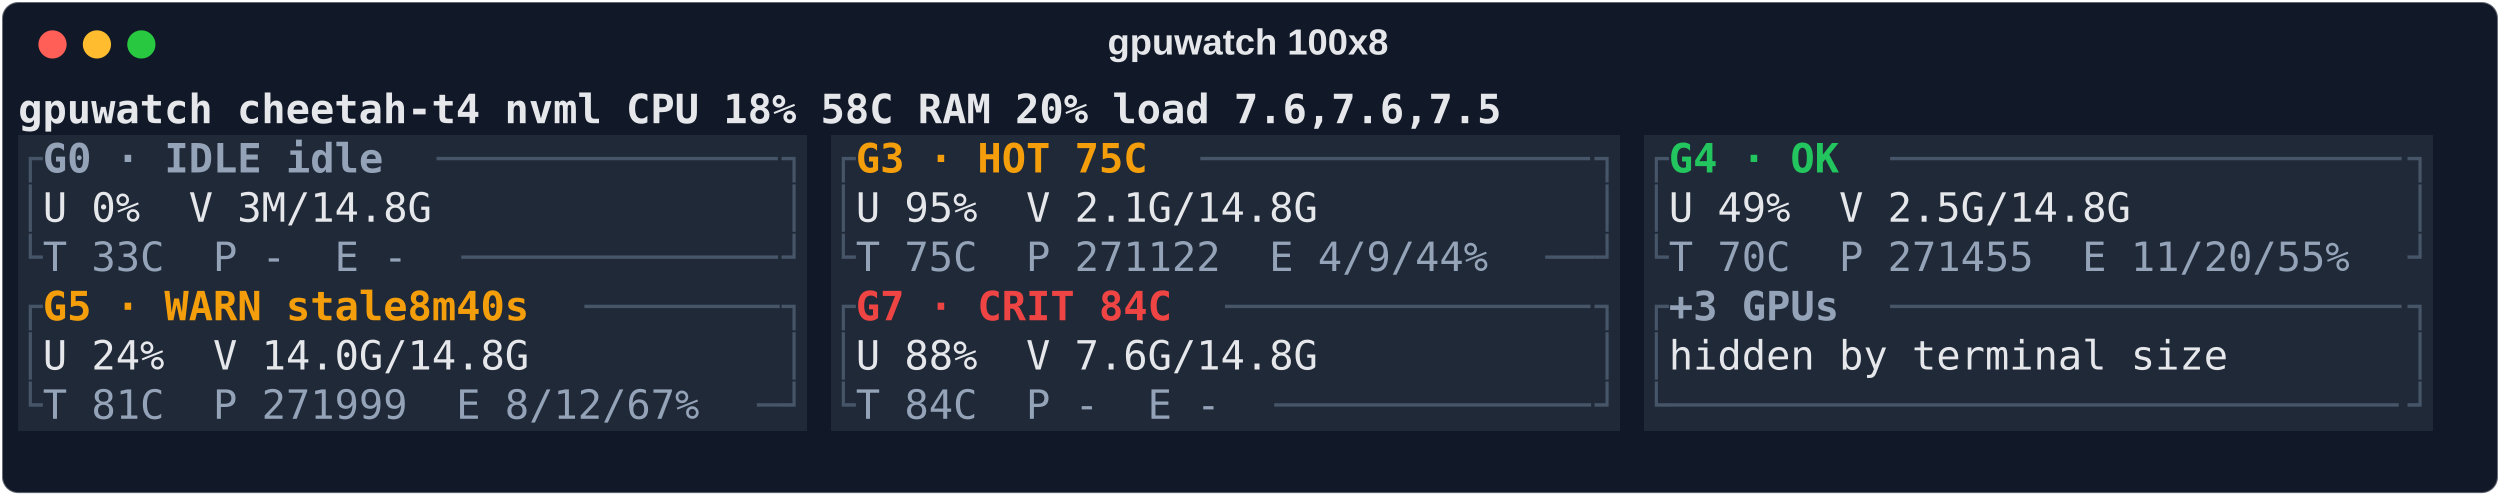
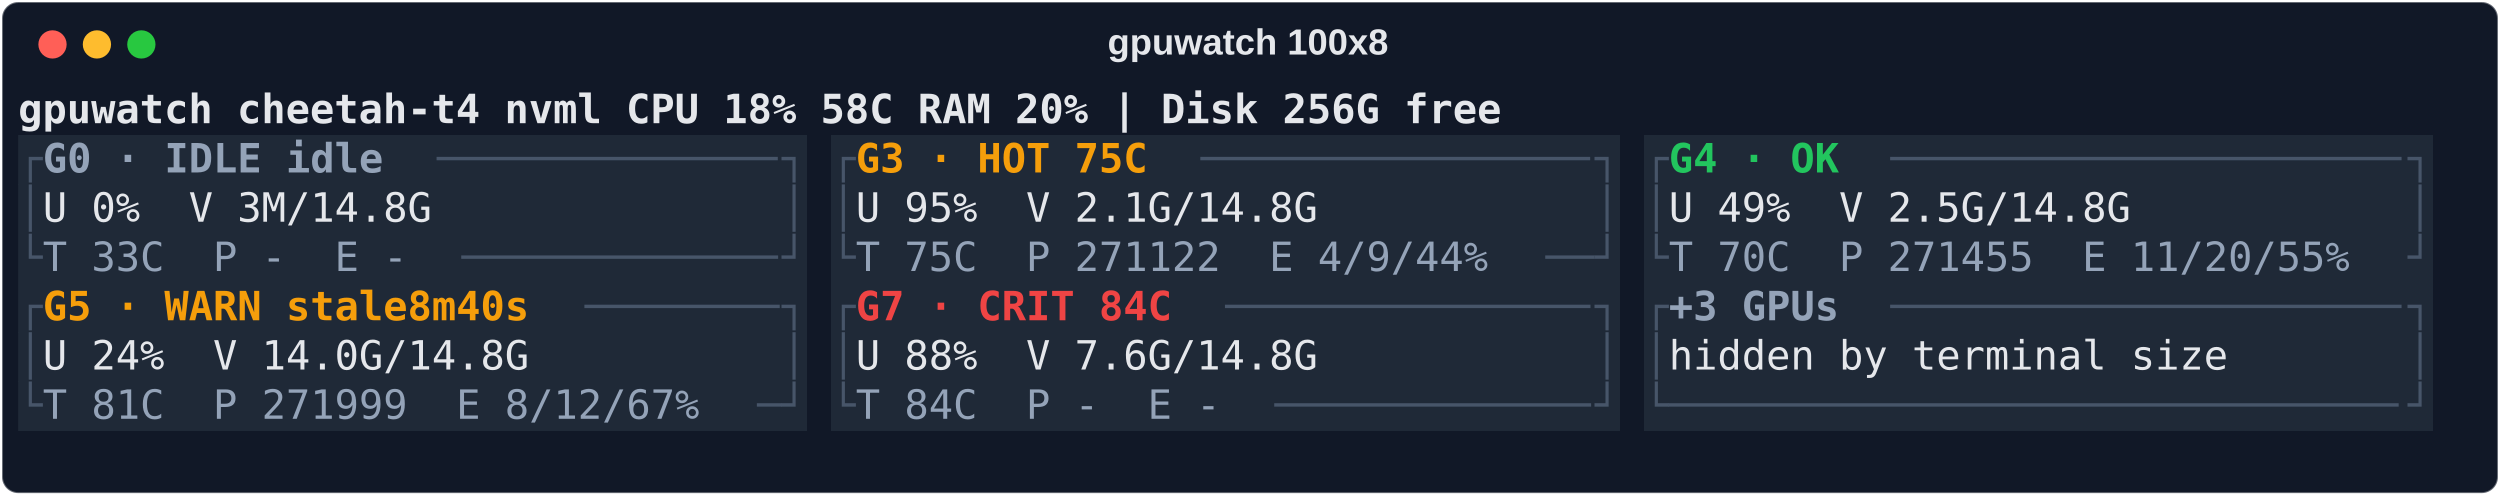
<svg xmlns="http://www.w3.org/2000/svg" class="rich-terminal" viewBox="0 0 1238 245.2">
  <style>

    @font-face {
        font-family: "Fira Code";
        src: local("FiraCode-Regular"),
                url("https://cdnjs.cloudflare.com/ajax/libs/firacode/6.2.0/woff2/FiraCode-Regular.woff2") format("woff2"),
                url("https://cdnjs.cloudflare.com/ajax/libs/firacode/6.2.0/woff/FiraCode-Regular.woff") format("woff");
        font-style: normal;
        font-weight: 400;
    }
    @font-face {
        font-family: "Fira Code";
        src: local("FiraCode-Bold"),
                url("https://cdnjs.cloudflare.com/ajax/libs/firacode/6.2.0/woff2/FiraCode-Bold.woff2") format("woff2"),
                url("https://cdnjs.cloudflare.com/ajax/libs/firacode/6.2.0/woff/FiraCode-Bold.woff") format("woff");
        font-style: bold;
        font-weight: 700;
    }

-     .terminal-2353406761-matrix {
+     .terminal-4220724270-matrix {
        font-family: Fira Code, monospace;
        font-size: 20px;
        line-height: 24.4px;
        font-variant-east-asian: full-width;
    }

-     .terminal-2353406761-title {
+     .terminal-4220724270-title {
        font-size: 18px;
        font-weight: bold;
        font-family: arial;
    }

-     .terminal-2353406761-r1 { fill: #e5e7eb;font-weight: bold }
- .terminal-2353406761-r2 { fill: #e5e7eb }
- .terminal-2353406761-r3 { fill: #475569 }
- .terminal-2353406761-r4 { fill: #94a3b8;font-weight: bold }
- .terminal-2353406761-r5 { fill: #f59e0b;font-weight: bold }
- .terminal-2353406761-r6 { fill: #22c55e;font-weight: bold }
- .terminal-2353406761-r7 { fill: #94a3b8 }
- .terminal-2353406761-r8 { fill: #ef4444;font-weight: bold }
+     .terminal-4220724270-r1 { fill: #e5e7eb;font-weight: bold }
+ .terminal-4220724270-r2 { fill: #e5e7eb }
+ .terminal-4220724270-r3 { fill: #475569 }
+ .terminal-4220724270-r4 { fill: #94a3b8;font-weight: bold }
+ .terminal-4220724270-r5 { fill: #f59e0b;font-weight: bold }
+ .terminal-4220724270-r6 { fill: #22c55e;font-weight: bold }
+ .terminal-4220724270-r7 { fill: #94a3b8 }
+ .terminal-4220724270-r8 { fill: #ef4444;font-weight: bold }
    </style>
  <defs>
-     <clipPath id="terminal-2353406761-clip-terminal">
+     <clipPath id="terminal-4220724270-clip-terminal">
      <rect x="0" y="0" width="1219.0" height="194.2" />
    </clipPath>
-     <clipPath id="terminal-2353406761-line-0">
+     <clipPath id="terminal-4220724270-line-0">
      <rect x="0" y="1.5" width="1220" height="24.65" />
    </clipPath>
-     <clipPath id="terminal-2353406761-line-1">
+     <clipPath id="terminal-4220724270-line-1">
      <rect x="0" y="25.9" width="1220" height="24.65" />
    </clipPath>
-     <clipPath id="terminal-2353406761-line-2">
+     <clipPath id="terminal-4220724270-line-2">
      <rect x="0" y="50.3" width="1220" height="24.65" />
    </clipPath>
-     <clipPath id="terminal-2353406761-line-3">
+     <clipPath id="terminal-4220724270-line-3">
      <rect x="0" y="74.7" width="1220" height="24.65" />
    </clipPath>
-     <clipPath id="terminal-2353406761-line-4">
+     <clipPath id="terminal-4220724270-line-4">
      <rect x="0" y="99.1" width="1220" height="24.65" />
    </clipPath>
-     <clipPath id="terminal-2353406761-line-5">
+     <clipPath id="terminal-4220724270-line-5">
      <rect x="0" y="123.5" width="1220" height="24.65" />
    </clipPath>
-     <clipPath id="terminal-2353406761-line-6">
+     <clipPath id="terminal-4220724270-line-6">
      <rect x="0" y="147.9" width="1220" height="24.65" />
    </clipPath>
  </defs>
  <rect fill="#111827" stroke="rgba(255,255,255,0.35)" stroke-width="1" x="1" y="1" width="1236" height="243.2" rx="8" />
-   <text class="terminal-2353406761-title" fill="#e5e7eb" text-anchor="middle" x="618" y="27">gpuwatch 100x8</text>
+   <text class="terminal-4220724270-title" fill="#e5e7eb" text-anchor="middle" x="618" y="27">gpuwatch 100x8</text>
  <g transform="translate(26,22)">
    <circle cx="0" cy="0" r="7" fill="#ff5f57" />
    <circle cx="22" cy="0" r="7" fill="#febc2e" />
    <circle cx="44" cy="0" r="7" fill="#28c840" />
  </g>
-   <g transform="translate(9, 41)" clip-path="url(#terminal-2353406761-clip-terminal)">
+   <g transform="translate(9, 41)" clip-path="url(#terminal-4220724270-clip-terminal)">
    <rect fill="#111827" x="0" y="1.5" width="1220" height="24.65" shape-rendering="crispEdges" />
    <rect fill="#1f2937" x="0" y="25.9" width="12.2" height="24.65" shape-rendering="crispEdges" />
    <rect fill="#1f2937" x="12.2" y="25.9" width="195.2" height="24.65" shape-rendering="crispEdges" />
    <rect fill="#1f2937" x="207.4" y="25.9" width="170.8" height="24.65" shape-rendering="crispEdges" />
    <rect fill="#1f2937" x="378.2" y="25.9" width="12.2" height="24.65" shape-rendering="crispEdges" />
    <rect fill="#111827" x="390.4" y="25.9" width="12.2" height="24.65" shape-rendering="crispEdges" />
    <rect fill="#1f2937" x="402.6" y="25.9" width="12.2" height="24.65" shape-rendering="crispEdges" />
    <rect fill="#1f2937" x="414.8" y="25.9" width="170.8" height="24.65" shape-rendering="crispEdges" />
    <rect fill="#1f2937" x="585.6" y="25.9" width="195.2" height="24.65" shape-rendering="crispEdges" />
    <rect fill="#1f2937" x="780.8" y="25.9" width="12.2" height="24.65" shape-rendering="crispEdges" />
    <rect fill="#111827" x="793" y="25.9" width="12.2" height="24.65" shape-rendering="crispEdges" />
    <rect fill="#1f2937" x="805.2" y="25.9" width="12.2" height="24.65" shape-rendering="crispEdges" />
    <rect fill="#1f2937" x="817.4" y="25.9" width="109.8" height="24.65" shape-rendering="crispEdges" />
    <rect fill="#1f2937" x="927.2" y="25.9" width="256.2" height="24.65" shape-rendering="crispEdges" />
    <rect fill="#1f2937" x="1183.4" y="25.9" width="12.2" height="24.65" shape-rendering="crispEdges" />
    <rect fill="#111827" x="1195.6" y="25.9" width="24.4" height="24.65" shape-rendering="crispEdges" />
    <rect fill="#1f2937" x="0" y="50.3" width="12.2" height="24.65" shape-rendering="crispEdges" />
    <rect fill="#1f2937" x="12.2" y="50.3" width="366" height="24.65" shape-rendering="crispEdges" />
    <rect fill="#1f2937" x="378.2" y="50.3" width="12.2" height="24.65" shape-rendering="crispEdges" />
    <rect fill="#111827" x="390.4" y="50.3" width="12.2" height="24.65" shape-rendering="crispEdges" />
    <rect fill="#1f2937" x="402.6" y="50.3" width="12.2" height="24.65" shape-rendering="crispEdges" />
    <rect fill="#1f2937" x="414.8" y="50.3" width="366" height="24.65" shape-rendering="crispEdges" />
    <rect fill="#1f2937" x="780.8" y="50.3" width="12.2" height="24.65" shape-rendering="crispEdges" />
    <rect fill="#111827" x="793" y="50.3" width="12.2" height="24.65" shape-rendering="crispEdges" />
    <rect fill="#1f2937" x="805.2" y="50.3" width="12.2" height="24.65" shape-rendering="crispEdges" />
    <rect fill="#1f2937" x="817.4" y="50.3" width="366" height="24.65" shape-rendering="crispEdges" />
    <rect fill="#1f2937" x="1183.4" y="50.3" width="12.2" height="24.65" shape-rendering="crispEdges" />
    <rect fill="#111827" x="1195.6" y="50.3" width="24.4" height="24.65" shape-rendering="crispEdges" />
    <rect fill="#1f2937" x="0" y="74.7" width="12.2" height="24.65" shape-rendering="crispEdges" />
    <rect fill="#1f2937" x="12.2" y="74.7" width="207.4" height="24.65" shape-rendering="crispEdges" />
    <rect fill="#1f2937" x="219.6" y="74.7" width="158.6" height="24.65" shape-rendering="crispEdges" />
    <rect fill="#1f2937" x="378.2" y="74.7" width="12.2" height="24.65" shape-rendering="crispEdges" />
    <rect fill="#111827" x="390.4" y="74.7" width="12.2" height="24.65" shape-rendering="crispEdges" />
    <rect fill="#1f2937" x="402.6" y="74.7" width="12.2" height="24.65" shape-rendering="crispEdges" />
    <rect fill="#1f2937" x="414.8" y="74.7" width="341.6" height="24.65" shape-rendering="crispEdges" />
    <rect fill="#1f2937" x="756.4" y="74.7" width="24.4" height="24.65" shape-rendering="crispEdges" />
    <rect fill="#1f2937" x="780.8" y="74.7" width="12.2" height="24.65" shape-rendering="crispEdges" />
    <rect fill="#111827" x="793" y="74.7" width="12.2" height="24.65" shape-rendering="crispEdges" />
    <rect fill="#1f2937" x="805.2" y="74.7" width="12.2" height="24.65" shape-rendering="crispEdges" />
    <rect fill="#1f2937" x="817.4" y="74.7" width="366" height="24.65" shape-rendering="crispEdges" />
    <rect fill="#1f2937" x="1183.4" y="74.7" width="12.2" height="24.65" shape-rendering="crispEdges" />
    <rect fill="#111827" x="1195.6" y="74.7" width="24.4" height="24.65" shape-rendering="crispEdges" />
    <rect fill="#1f2937" x="0" y="99.1" width="12.2" height="24.65" shape-rendering="crispEdges" />
    <rect fill="#1f2937" x="12.2" y="99.1" width="268.4" height="24.65" shape-rendering="crispEdges" />
    <rect fill="#1f2937" x="280.6" y="99.1" width="97.6" height="24.65" shape-rendering="crispEdges" />
    <rect fill="#1f2937" x="378.2" y="99.1" width="12.2" height="24.65" shape-rendering="crispEdges" />
    <rect fill="#111827" x="390.4" y="99.1" width="12.2" height="24.65" shape-rendering="crispEdges" />
    <rect fill="#1f2937" x="402.6" y="99.1" width="12.2" height="24.65" shape-rendering="crispEdges" />
    <rect fill="#1f2937" x="414.8" y="99.1" width="183" height="24.65" shape-rendering="crispEdges" />
    <rect fill="#1f2937" x="597.8" y="99.1" width="183" height="24.65" shape-rendering="crispEdges" />
    <rect fill="#1f2937" x="780.8" y="99.1" width="12.2" height="24.65" shape-rendering="crispEdges" />
    <rect fill="#111827" x="793" y="99.1" width="12.2" height="24.65" shape-rendering="crispEdges" />
    <rect fill="#1f2937" x="805.2" y="99.1" width="12.2" height="24.65" shape-rendering="crispEdges" />
    <rect fill="#1f2937" x="817.4" y="99.1" width="109.8" height="24.65" shape-rendering="crispEdges" />
    <rect fill="#1f2937" x="927.2" y="99.1" width="256.2" height="24.65" shape-rendering="crispEdges" />
    <rect fill="#1f2937" x="1183.4" y="99.1" width="12.2" height="24.65" shape-rendering="crispEdges" />
    <rect fill="#111827" x="1195.6" y="99.1" width="24.4" height="24.65" shape-rendering="crispEdges" />
    <rect fill="#1f2937" x="0" y="123.5" width="12.2" height="24.65" shape-rendering="crispEdges" />
    <rect fill="#1f2937" x="12.2" y="123.5" width="366" height="24.65" shape-rendering="crispEdges" />
    <rect fill="#1f2937" x="378.2" y="123.5" width="12.2" height="24.65" shape-rendering="crispEdges" />
    <rect fill="#111827" x="390.4" y="123.5" width="12.2" height="24.65" shape-rendering="crispEdges" />
    <rect fill="#1f2937" x="402.6" y="123.5" width="12.2" height="24.65" shape-rendering="crispEdges" />
    <rect fill="#1f2937" x="414.8" y="123.5" width="366" height="24.65" shape-rendering="crispEdges" />
    <rect fill="#1f2937" x="780.8" y="123.5" width="12.2" height="24.65" shape-rendering="crispEdges" />
    <rect fill="#111827" x="793" y="123.5" width="12.2" height="24.65" shape-rendering="crispEdges" />
    <rect fill="#1f2937" x="805.2" y="123.5" width="12.2" height="24.65" shape-rendering="crispEdges" />
    <rect fill="#1f2937" x="817.4" y="123.5" width="366" height="24.65" shape-rendering="crispEdges" />
    <rect fill="#1f2937" x="1183.4" y="123.5" width="12.2" height="24.65" shape-rendering="crispEdges" />
    <rect fill="#111827" x="1195.6" y="123.5" width="24.4" height="24.65" shape-rendering="crispEdges" />
    <rect fill="#1f2937" x="0" y="147.9" width="12.2" height="24.65" shape-rendering="crispEdges" />
    <rect fill="#1f2937" x="12.2" y="147.9" width="353.8" height="24.65" shape-rendering="crispEdges" />
    <rect fill="#1f2937" x="366" y="147.9" width="12.2" height="24.65" shape-rendering="crispEdges" />
    <rect fill="#1f2937" x="378.2" y="147.9" width="12.2" height="24.65" shape-rendering="crispEdges" />
    <rect fill="#111827" x="390.4" y="147.9" width="12.2" height="24.65" shape-rendering="crispEdges" />
    <rect fill="#1f2937" x="402.6" y="147.9" width="12.2" height="24.65" shape-rendering="crispEdges" />
    <rect fill="#1f2937" x="414.8" y="147.9" width="207.4" height="24.65" shape-rendering="crispEdges" />
    <rect fill="#1f2937" x="622.2" y="147.9" width="158.6" height="24.65" shape-rendering="crispEdges" />
    <rect fill="#1f2937" x="780.8" y="147.9" width="12.2" height="24.65" shape-rendering="crispEdges" />
    <rect fill="#111827" x="793" y="147.9" width="12.2" height="24.65" shape-rendering="crispEdges" />
    <rect fill="#1f2937" x="805.2" y="147.9" width="12.2" height="24.65" shape-rendering="crispEdges" />
    <rect fill="#1f2937" x="817.4" y="147.9" width="366" height="24.65" shape-rendering="crispEdges" />
    <rect fill="#1f2937" x="1183.4" y="147.9" width="12.2" height="24.65" shape-rendering="crispEdges" />
    <rect fill="#111827" x="1195.6" y="147.9" width="24.4" height="24.65" shape-rendering="crispEdges" />
    <rect fill="#111827" x="0" y="172.3" width="1220" height="24.65" shape-rendering="crispEdges" />
-     <g class="terminal-2353406761-matrix">
-       <text class="terminal-2353406761-r1" x="0" y="20" textLength="1220" clip-path="url(#terminal-2353406761-line-0)">gpuwatch cheetah-t4 nvml CPU 18% 58C RAM 20% load 7.6,7.6,7.5                                       </text>
-       <text class="terminal-2353406761-r2" x="1220" y="20" textLength="12.2" clip-path="url(#terminal-2353406761-line-0)">
- </text>
-       <text class="terminal-2353406761-r3" x="0" y="44.4" textLength="12.2" clip-path="url(#terminal-2353406761-line-1)">┌</text>
-       <text class="terminal-2353406761-r4" x="12.2" y="44.4" textLength="195.2" clip-path="url(#terminal-2353406761-line-1)"> G0 · IDLE idle </text>
-       <text class="terminal-2353406761-r3" x="207.4" y="44.4" textLength="170.8" clip-path="url(#terminal-2353406761-line-1)">──────────────</text>
-       <text class="terminal-2353406761-r3" x="378.2" y="44.4" textLength="12.2" clip-path="url(#terminal-2353406761-line-1)">┐</text>
-       <text class="terminal-2353406761-r3" x="402.6" y="44.4" textLength="12.2" clip-path="url(#terminal-2353406761-line-1)">┌</text>
-       <text class="terminal-2353406761-r5" x="414.8" y="44.4" textLength="170.8" clip-path="url(#terminal-2353406761-line-1)"> G3 · HOT 75C </text>
-       <text class="terminal-2353406761-r3" x="585.6" y="44.4" textLength="195.2" clip-path="url(#terminal-2353406761-line-1)">────────────────</text>
-       <text class="terminal-2353406761-r3" x="780.8" y="44.4" textLength="12.2" clip-path="url(#terminal-2353406761-line-1)">┐</text>
-       <text class="terminal-2353406761-r3" x="805.2" y="44.4" textLength="12.2" clip-path="url(#terminal-2353406761-line-1)">┌</text>
-       <text class="terminal-2353406761-r6" x="817.4" y="44.4" textLength="109.8" clip-path="url(#terminal-2353406761-line-1)"> G4 · OK </text>
-       <text class="terminal-2353406761-r3" x="927.2" y="44.4" textLength="256.2" clip-path="url(#terminal-2353406761-line-1)">─────────────────────</text>
-       <text class="terminal-2353406761-r3" x="1183.4" y="44.4" textLength="12.2" clip-path="url(#terminal-2353406761-line-1)">┐</text>
-       <text class="terminal-2353406761-r2" x="1220" y="44.4" textLength="12.2" clip-path="url(#terminal-2353406761-line-1)">
- </text>
-       <text class="terminal-2353406761-r3" x="0" y="68.8" textLength="12.2" clip-path="url(#terminal-2353406761-line-2)">│</text>
-       <text class="terminal-2353406761-r2" x="12.2" y="68.8" textLength="366" clip-path="url(#terminal-2353406761-line-2)">U 0%  V 3M/14.8G              </text>
-       <text class="terminal-2353406761-r3" x="378.2" y="68.8" textLength="12.2" clip-path="url(#terminal-2353406761-line-2)">│</text>
-       <text class="terminal-2353406761-r3" x="402.6" y="68.8" textLength="12.2" clip-path="url(#terminal-2353406761-line-2)">│</text>
-       <text class="terminal-2353406761-r2" x="414.8" y="68.8" textLength="366" clip-path="url(#terminal-2353406761-line-2)">U 95%  V 2.1G/14.8G           </text>
-       <text class="terminal-2353406761-r3" x="780.8" y="68.8" textLength="12.2" clip-path="url(#terminal-2353406761-line-2)">│</text>
-       <text class="terminal-2353406761-r3" x="805.2" y="68.8" textLength="12.2" clip-path="url(#terminal-2353406761-line-2)">│</text>
-       <text class="terminal-2353406761-r2" x="817.4" y="68.8" textLength="366" clip-path="url(#terminal-2353406761-line-2)">U 49%  V 2.5G/14.8G           </text>
-       <text class="terminal-2353406761-r3" x="1183.4" y="68.8" textLength="12.2" clip-path="url(#terminal-2353406761-line-2)">│</text>
-       <text class="terminal-2353406761-r2" x="1220" y="68.8" textLength="12.2" clip-path="url(#terminal-2353406761-line-2)">
- </text>
-       <text class="terminal-2353406761-r3" x="0" y="93.2" textLength="12.2" clip-path="url(#terminal-2353406761-line-3)">└</text>
-       <text class="terminal-2353406761-r7" x="12.2" y="93.2" textLength="207.4" clip-path="url(#terminal-2353406761-line-3)"> T 33C  P -  E - </text>
-       <text class="terminal-2353406761-r3" x="219.6" y="93.2" textLength="158.6" clip-path="url(#terminal-2353406761-line-3)">─────────────</text>
-       <text class="terminal-2353406761-r3" x="378.2" y="93.2" textLength="12.2" clip-path="url(#terminal-2353406761-line-3)">┘</text>
-       <text class="terminal-2353406761-r3" x="402.6" y="93.2" textLength="12.2" clip-path="url(#terminal-2353406761-line-3)">└</text>
-       <text class="terminal-2353406761-r7" x="414.8" y="93.2" textLength="341.6" clip-path="url(#terminal-2353406761-line-3)"> T 75C  P 271122  E 4/9/44% </text>
-       <text class="terminal-2353406761-r3" x="756.4" y="93.2" textLength="24.4" clip-path="url(#terminal-2353406761-line-3)">──</text>
-       <text class="terminal-2353406761-r3" x="780.8" y="93.2" textLength="12.2" clip-path="url(#terminal-2353406761-line-3)">┘</text>
-       <text class="terminal-2353406761-r3" x="805.2" y="93.2" textLength="12.2" clip-path="url(#terminal-2353406761-line-3)">└</text>
-       <text class="terminal-2353406761-r7" x="817.4" y="93.2" textLength="366" clip-path="url(#terminal-2353406761-line-3)"> T 70C  P 271455  E 11/20/55% </text>
-       <text class="terminal-2353406761-r3" x="1183.4" y="93.2" textLength="12.2" clip-path="url(#terminal-2353406761-line-3)">┘</text>
-       <text class="terminal-2353406761-r2" x="1220" y="93.2" textLength="12.2" clip-path="url(#terminal-2353406761-line-3)">
- </text>
-       <text class="terminal-2353406761-r3" x="0" y="117.6" textLength="12.2" clip-path="url(#terminal-2353406761-line-4)">┌</text>
-       <text class="terminal-2353406761-r5" x="12.2" y="117.6" textLength="268.4" clip-path="url(#terminal-2353406761-line-4)"> G5 · WARN stale8m40s </text>
-       <text class="terminal-2353406761-r3" x="280.6" y="117.6" textLength="97.6" clip-path="url(#terminal-2353406761-line-4)">────────</text>
-       <text class="terminal-2353406761-r3" x="378.2" y="117.6" textLength="12.2" clip-path="url(#terminal-2353406761-line-4)">┐</text>
-       <text class="terminal-2353406761-r3" x="402.6" y="117.6" textLength="12.2" clip-path="url(#terminal-2353406761-line-4)">┌</text>
-       <text class="terminal-2353406761-r8" x="414.8" y="117.6" textLength="183" clip-path="url(#terminal-2353406761-line-4)"> G7 · CRIT 84C </text>
-       <text class="terminal-2353406761-r3" x="597.8" y="117.6" textLength="183" clip-path="url(#terminal-2353406761-line-4)">───────────────</text>
-       <text class="terminal-2353406761-r3" x="780.8" y="117.6" textLength="12.2" clip-path="url(#terminal-2353406761-line-4)">┐</text>
-       <text class="terminal-2353406761-r3" x="805.2" y="117.6" textLength="12.2" clip-path="url(#terminal-2353406761-line-4)">┌</text>
-       <text class="terminal-2353406761-r4" x="817.4" y="117.6" textLength="109.8" clip-path="url(#terminal-2353406761-line-4)"> +3 GPUs </text>
-       <text class="terminal-2353406761-r3" x="927.2" y="117.6" textLength="256.2" clip-path="url(#terminal-2353406761-line-4)">─────────────────────</text>
-       <text class="terminal-2353406761-r3" x="1183.4" y="117.6" textLength="12.2" clip-path="url(#terminal-2353406761-line-4)">┐</text>
-       <text class="terminal-2353406761-r2" x="1220" y="117.6" textLength="12.2" clip-path="url(#terminal-2353406761-line-4)">
- </text>
-       <text class="terminal-2353406761-r3" x="0" y="142" textLength="12.2" clip-path="url(#terminal-2353406761-line-5)">│</text>
-       <text class="terminal-2353406761-r2" x="12.2" y="142" textLength="366" clip-path="url(#terminal-2353406761-line-5)">U 24%  V 14.0G/14.8G          </text>
-       <text class="terminal-2353406761-r3" x="378.2" y="142" textLength="12.2" clip-path="url(#terminal-2353406761-line-5)">│</text>
-       <text class="terminal-2353406761-r3" x="402.6" y="142" textLength="12.2" clip-path="url(#terminal-2353406761-line-5)">│</text>
-       <text class="terminal-2353406761-r2" x="414.8" y="142" textLength="366" clip-path="url(#terminal-2353406761-line-5)">U 88%  V 7.6G/14.8G           </text>
-       <text class="terminal-2353406761-r3" x="780.8" y="142" textLength="12.2" clip-path="url(#terminal-2353406761-line-5)">│</text>
-       <text class="terminal-2353406761-r3" x="805.2" y="142" textLength="12.2" clip-path="url(#terminal-2353406761-line-5)">│</text>
-       <text class="terminal-2353406761-r2" x="817.4" y="142" textLength="366" clip-path="url(#terminal-2353406761-line-5)">hidden by terminal size       </text>
-       <text class="terminal-2353406761-r3" x="1183.4" y="142" textLength="12.2" clip-path="url(#terminal-2353406761-line-5)">│</text>
-       <text class="terminal-2353406761-r2" x="1220" y="142" textLength="12.2" clip-path="url(#terminal-2353406761-line-5)">
- </text>
-       <text class="terminal-2353406761-r3" x="0" y="166.4" textLength="12.2" clip-path="url(#terminal-2353406761-line-6)">└</text>
-       <text class="terminal-2353406761-r7" x="12.2" y="166.4" textLength="353.8" clip-path="url(#terminal-2353406761-line-6)"> T 81C  P 271999  E 8/12/67% </text>
-       <text class="terminal-2353406761-r3" x="366" y="166.4" textLength="12.2" clip-path="url(#terminal-2353406761-line-6)">─</text>
-       <text class="terminal-2353406761-r3" x="378.2" y="166.4" textLength="12.2" clip-path="url(#terminal-2353406761-line-6)">┘</text>
-       <text class="terminal-2353406761-r3" x="402.6" y="166.4" textLength="12.2" clip-path="url(#terminal-2353406761-line-6)">└</text>
-       <text class="terminal-2353406761-r7" x="414.8" y="166.4" textLength="207.4" clip-path="url(#terminal-2353406761-line-6)"> T 84C  P -  E - </text>
-       <text class="terminal-2353406761-r3" x="622.2" y="166.4" textLength="158.6" clip-path="url(#terminal-2353406761-line-6)">─────────────</text>
-       <text class="terminal-2353406761-r3" x="780.8" y="166.4" textLength="12.2" clip-path="url(#terminal-2353406761-line-6)">┘</text>
-       <text class="terminal-2353406761-r3" x="805.2" y="166.4" textLength="12.2" clip-path="url(#terminal-2353406761-line-6)">└</text>
-       <text class="terminal-2353406761-r3" x="817.4" y="166.4" textLength="366" clip-path="url(#terminal-2353406761-line-6)">──────────────────────────────</text>
-       <text class="terminal-2353406761-r3" x="1183.4" y="166.4" textLength="12.2" clip-path="url(#terminal-2353406761-line-6)">┘</text>
-       <text class="terminal-2353406761-r2" x="1220" y="166.4" textLength="12.2" clip-path="url(#terminal-2353406761-line-6)">
- </text>
-       <text class="terminal-2353406761-r2" x="1220" y="190.8" textLength="12.2" clip-path="url(#terminal-2353406761-line-7)">
+     <g class="terminal-4220724270-matrix">
+       <text class="terminal-4220724270-r1" x="0" y="20" textLength="1220" clip-path="url(#terminal-4220724270-line-0)">gpuwatch cheetah-t4 nvml CPU 18% 58C RAM 20% | Disk 256G free                                       </text>
+       <text class="terminal-4220724270-r2" x="1220" y="20" textLength="12.2" clip-path="url(#terminal-4220724270-line-0)">
+ </text>
+       <text class="terminal-4220724270-r3" x="0" y="44.4" textLength="12.2" clip-path="url(#terminal-4220724270-line-1)">┌</text>
+       <text class="terminal-4220724270-r4" x="12.2" y="44.4" textLength="195.2" clip-path="url(#terminal-4220724270-line-1)"> G0 · IDLE idle </text>
+       <text class="terminal-4220724270-r3" x="207.4" y="44.4" textLength="170.8" clip-path="url(#terminal-4220724270-line-1)">──────────────</text>
+       <text class="terminal-4220724270-r3" x="378.2" y="44.4" textLength="12.2" clip-path="url(#terminal-4220724270-line-1)">┐</text>
+       <text class="terminal-4220724270-r3" x="402.6" y="44.4" textLength="12.2" clip-path="url(#terminal-4220724270-line-1)">┌</text>
+       <text class="terminal-4220724270-r5" x="414.8" y="44.4" textLength="170.8" clip-path="url(#terminal-4220724270-line-1)"> G3 · HOT 75C </text>
+       <text class="terminal-4220724270-r3" x="585.6" y="44.4" textLength="195.2" clip-path="url(#terminal-4220724270-line-1)">────────────────</text>
+       <text class="terminal-4220724270-r3" x="780.8" y="44.4" textLength="12.2" clip-path="url(#terminal-4220724270-line-1)">┐</text>
+       <text class="terminal-4220724270-r3" x="805.2" y="44.4" textLength="12.2" clip-path="url(#terminal-4220724270-line-1)">┌</text>
+       <text class="terminal-4220724270-r6" x="817.4" y="44.4" textLength="109.8" clip-path="url(#terminal-4220724270-line-1)"> G4 · OK </text>
+       <text class="terminal-4220724270-r3" x="927.2" y="44.4" textLength="256.2" clip-path="url(#terminal-4220724270-line-1)">─────────────────────</text>
+       <text class="terminal-4220724270-r3" x="1183.4" y="44.4" textLength="12.2" clip-path="url(#terminal-4220724270-line-1)">┐</text>
+       <text class="terminal-4220724270-r2" x="1220" y="44.4" textLength="12.2" clip-path="url(#terminal-4220724270-line-1)">
+ </text>
+       <text class="terminal-4220724270-r3" x="0" y="68.8" textLength="12.2" clip-path="url(#terminal-4220724270-line-2)">│</text>
+       <text class="terminal-4220724270-r2" x="12.2" y="68.8" textLength="366" clip-path="url(#terminal-4220724270-line-2)">U 0%  V 3M/14.8G              </text>
+       <text class="terminal-4220724270-r3" x="378.2" y="68.8" textLength="12.2" clip-path="url(#terminal-4220724270-line-2)">│</text>
+       <text class="terminal-4220724270-r3" x="402.6" y="68.8" textLength="12.2" clip-path="url(#terminal-4220724270-line-2)">│</text>
+       <text class="terminal-4220724270-r2" x="414.8" y="68.8" textLength="366" clip-path="url(#terminal-4220724270-line-2)">U 95%  V 2.1G/14.8G           </text>
+       <text class="terminal-4220724270-r3" x="780.8" y="68.8" textLength="12.2" clip-path="url(#terminal-4220724270-line-2)">│</text>
+       <text class="terminal-4220724270-r3" x="805.2" y="68.8" textLength="12.2" clip-path="url(#terminal-4220724270-line-2)">│</text>
+       <text class="terminal-4220724270-r2" x="817.4" y="68.8" textLength="366" clip-path="url(#terminal-4220724270-line-2)">U 49%  V 2.5G/14.8G           </text>
+       <text class="terminal-4220724270-r3" x="1183.4" y="68.8" textLength="12.2" clip-path="url(#terminal-4220724270-line-2)">│</text>
+       <text class="terminal-4220724270-r2" x="1220" y="68.8" textLength="12.2" clip-path="url(#terminal-4220724270-line-2)">
+ </text>
+       <text class="terminal-4220724270-r3" x="0" y="93.2" textLength="12.2" clip-path="url(#terminal-4220724270-line-3)">└</text>
+       <text class="terminal-4220724270-r7" x="12.2" y="93.2" textLength="207.4" clip-path="url(#terminal-4220724270-line-3)"> T 33C  P -  E - </text>
+       <text class="terminal-4220724270-r3" x="219.6" y="93.2" textLength="158.6" clip-path="url(#terminal-4220724270-line-3)">─────────────</text>
+       <text class="terminal-4220724270-r3" x="378.2" y="93.2" textLength="12.2" clip-path="url(#terminal-4220724270-line-3)">┘</text>
+       <text class="terminal-4220724270-r3" x="402.6" y="93.2" textLength="12.2" clip-path="url(#terminal-4220724270-line-3)">└</text>
+       <text class="terminal-4220724270-r7" x="414.8" y="93.2" textLength="341.6" clip-path="url(#terminal-4220724270-line-3)"> T 75C  P 271122  E 4/9/44% </text>
+       <text class="terminal-4220724270-r3" x="756.4" y="93.2" textLength="24.4" clip-path="url(#terminal-4220724270-line-3)">──</text>
+       <text class="terminal-4220724270-r3" x="780.8" y="93.2" textLength="12.2" clip-path="url(#terminal-4220724270-line-3)">┘</text>
+       <text class="terminal-4220724270-r3" x="805.2" y="93.2" textLength="12.2" clip-path="url(#terminal-4220724270-line-3)">└</text>
+       <text class="terminal-4220724270-r7" x="817.4" y="93.2" textLength="366" clip-path="url(#terminal-4220724270-line-3)"> T 70C  P 271455  E 11/20/55% </text>
+       <text class="terminal-4220724270-r3" x="1183.4" y="93.2" textLength="12.2" clip-path="url(#terminal-4220724270-line-3)">┘</text>
+       <text class="terminal-4220724270-r2" x="1220" y="93.2" textLength="12.2" clip-path="url(#terminal-4220724270-line-3)">
+ </text>
+       <text class="terminal-4220724270-r3" x="0" y="117.6" textLength="12.2" clip-path="url(#terminal-4220724270-line-4)">┌</text>
+       <text class="terminal-4220724270-r5" x="12.2" y="117.6" textLength="268.4" clip-path="url(#terminal-4220724270-line-4)"> G5 · WARN stale8m40s </text>
+       <text class="terminal-4220724270-r3" x="280.6" y="117.6" textLength="97.6" clip-path="url(#terminal-4220724270-line-4)">────────</text>
+       <text class="terminal-4220724270-r3" x="378.2" y="117.6" textLength="12.2" clip-path="url(#terminal-4220724270-line-4)">┐</text>
+       <text class="terminal-4220724270-r3" x="402.6" y="117.6" textLength="12.2" clip-path="url(#terminal-4220724270-line-4)">┌</text>
+       <text class="terminal-4220724270-r8" x="414.8" y="117.6" textLength="183" clip-path="url(#terminal-4220724270-line-4)"> G7 · CRIT 84C </text>
+       <text class="terminal-4220724270-r3" x="597.8" y="117.6" textLength="183" clip-path="url(#terminal-4220724270-line-4)">───────────────</text>
+       <text class="terminal-4220724270-r3" x="780.8" y="117.6" textLength="12.2" clip-path="url(#terminal-4220724270-line-4)">┐</text>
+       <text class="terminal-4220724270-r3" x="805.2" y="117.6" textLength="12.2" clip-path="url(#terminal-4220724270-line-4)">┌</text>
+       <text class="terminal-4220724270-r4" x="817.4" y="117.6" textLength="109.8" clip-path="url(#terminal-4220724270-line-4)"> +3 GPUs </text>
+       <text class="terminal-4220724270-r3" x="927.2" y="117.6" textLength="256.2" clip-path="url(#terminal-4220724270-line-4)">─────────────────────</text>
+       <text class="terminal-4220724270-r3" x="1183.4" y="117.6" textLength="12.2" clip-path="url(#terminal-4220724270-line-4)">┐</text>
+       <text class="terminal-4220724270-r2" x="1220" y="117.6" textLength="12.2" clip-path="url(#terminal-4220724270-line-4)">
+ </text>
+       <text class="terminal-4220724270-r3" x="0" y="142" textLength="12.2" clip-path="url(#terminal-4220724270-line-5)">│</text>
+       <text class="terminal-4220724270-r2" x="12.2" y="142" textLength="366" clip-path="url(#terminal-4220724270-line-5)">U 24%  V 14.0G/14.8G          </text>
+       <text class="terminal-4220724270-r3" x="378.2" y="142" textLength="12.2" clip-path="url(#terminal-4220724270-line-5)">│</text>
+       <text class="terminal-4220724270-r3" x="402.6" y="142" textLength="12.2" clip-path="url(#terminal-4220724270-line-5)">│</text>
+       <text class="terminal-4220724270-r2" x="414.8" y="142" textLength="366" clip-path="url(#terminal-4220724270-line-5)">U 88%  V 7.6G/14.8G           </text>
+       <text class="terminal-4220724270-r3" x="780.8" y="142" textLength="12.2" clip-path="url(#terminal-4220724270-line-5)">│</text>
+       <text class="terminal-4220724270-r3" x="805.2" y="142" textLength="12.2" clip-path="url(#terminal-4220724270-line-5)">│</text>
+       <text class="terminal-4220724270-r2" x="817.4" y="142" textLength="366" clip-path="url(#terminal-4220724270-line-5)">hidden by terminal size       </text>
+       <text class="terminal-4220724270-r3" x="1183.4" y="142" textLength="12.2" clip-path="url(#terminal-4220724270-line-5)">│</text>
+       <text class="terminal-4220724270-r2" x="1220" y="142" textLength="12.2" clip-path="url(#terminal-4220724270-line-5)">
+ </text>
+       <text class="terminal-4220724270-r3" x="0" y="166.4" textLength="12.2" clip-path="url(#terminal-4220724270-line-6)">└</text>
+       <text class="terminal-4220724270-r7" x="12.2" y="166.4" textLength="353.8" clip-path="url(#terminal-4220724270-line-6)"> T 81C  P 271999  E 8/12/67% </text>
+       <text class="terminal-4220724270-r3" x="366" y="166.4" textLength="12.2" clip-path="url(#terminal-4220724270-line-6)">─</text>
+       <text class="terminal-4220724270-r3" x="378.2" y="166.4" textLength="12.2" clip-path="url(#terminal-4220724270-line-6)">┘</text>
+       <text class="terminal-4220724270-r3" x="402.6" y="166.4" textLength="12.2" clip-path="url(#terminal-4220724270-line-6)">└</text>
+       <text class="terminal-4220724270-r7" x="414.8" y="166.4" textLength="207.4" clip-path="url(#terminal-4220724270-line-6)"> T 84C  P -  E - </text>
+       <text class="terminal-4220724270-r3" x="622.2" y="166.4" textLength="158.6" clip-path="url(#terminal-4220724270-line-6)">─────────────</text>
+       <text class="terminal-4220724270-r3" x="780.8" y="166.4" textLength="12.2" clip-path="url(#terminal-4220724270-line-6)">┘</text>
+       <text class="terminal-4220724270-r3" x="805.2" y="166.4" textLength="12.2" clip-path="url(#terminal-4220724270-line-6)">└</text>
+       <text class="terminal-4220724270-r3" x="817.4" y="166.4" textLength="366" clip-path="url(#terminal-4220724270-line-6)">──────────────────────────────</text>
+       <text class="terminal-4220724270-r3" x="1183.4" y="166.4" textLength="12.2" clip-path="url(#terminal-4220724270-line-6)">┘</text>
+       <text class="terminal-4220724270-r2" x="1220" y="166.4" textLength="12.2" clip-path="url(#terminal-4220724270-line-6)">
+ </text>
+       <text class="terminal-4220724270-r2" x="1220" y="190.8" textLength="12.2" clip-path="url(#terminal-4220724270-line-7)">
</text>
    </g>
  </g>
</svg>
